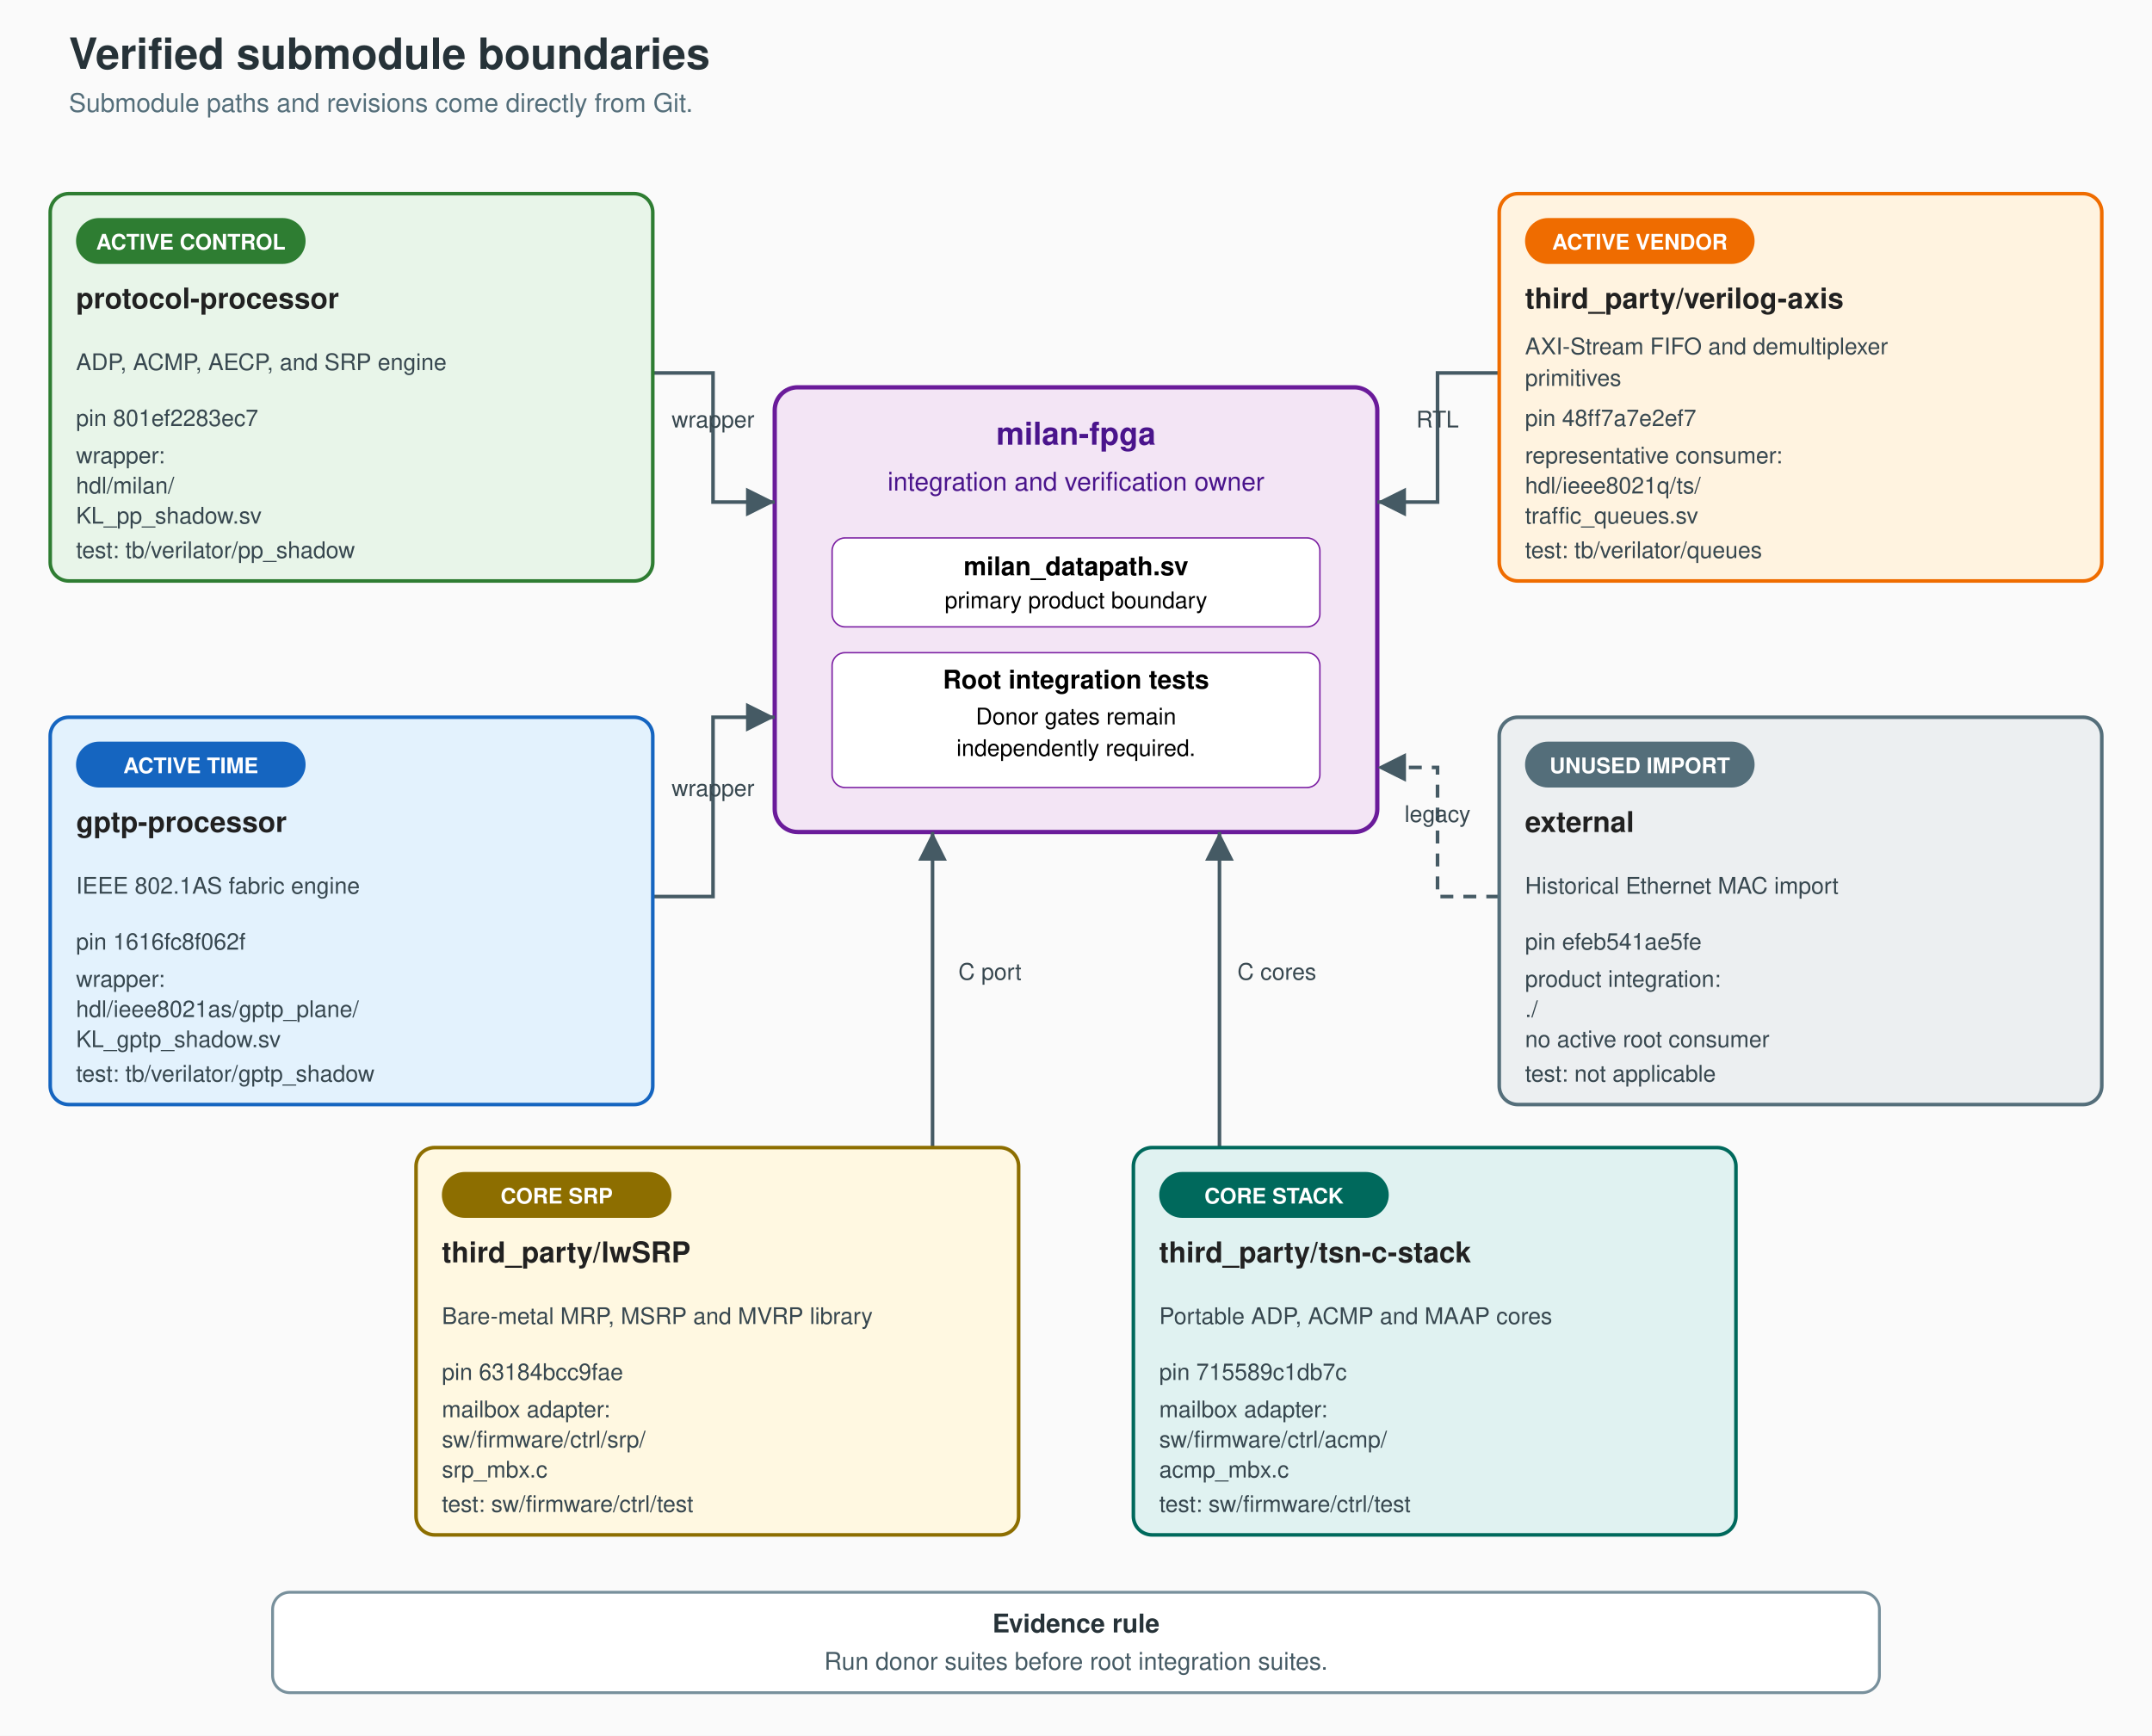
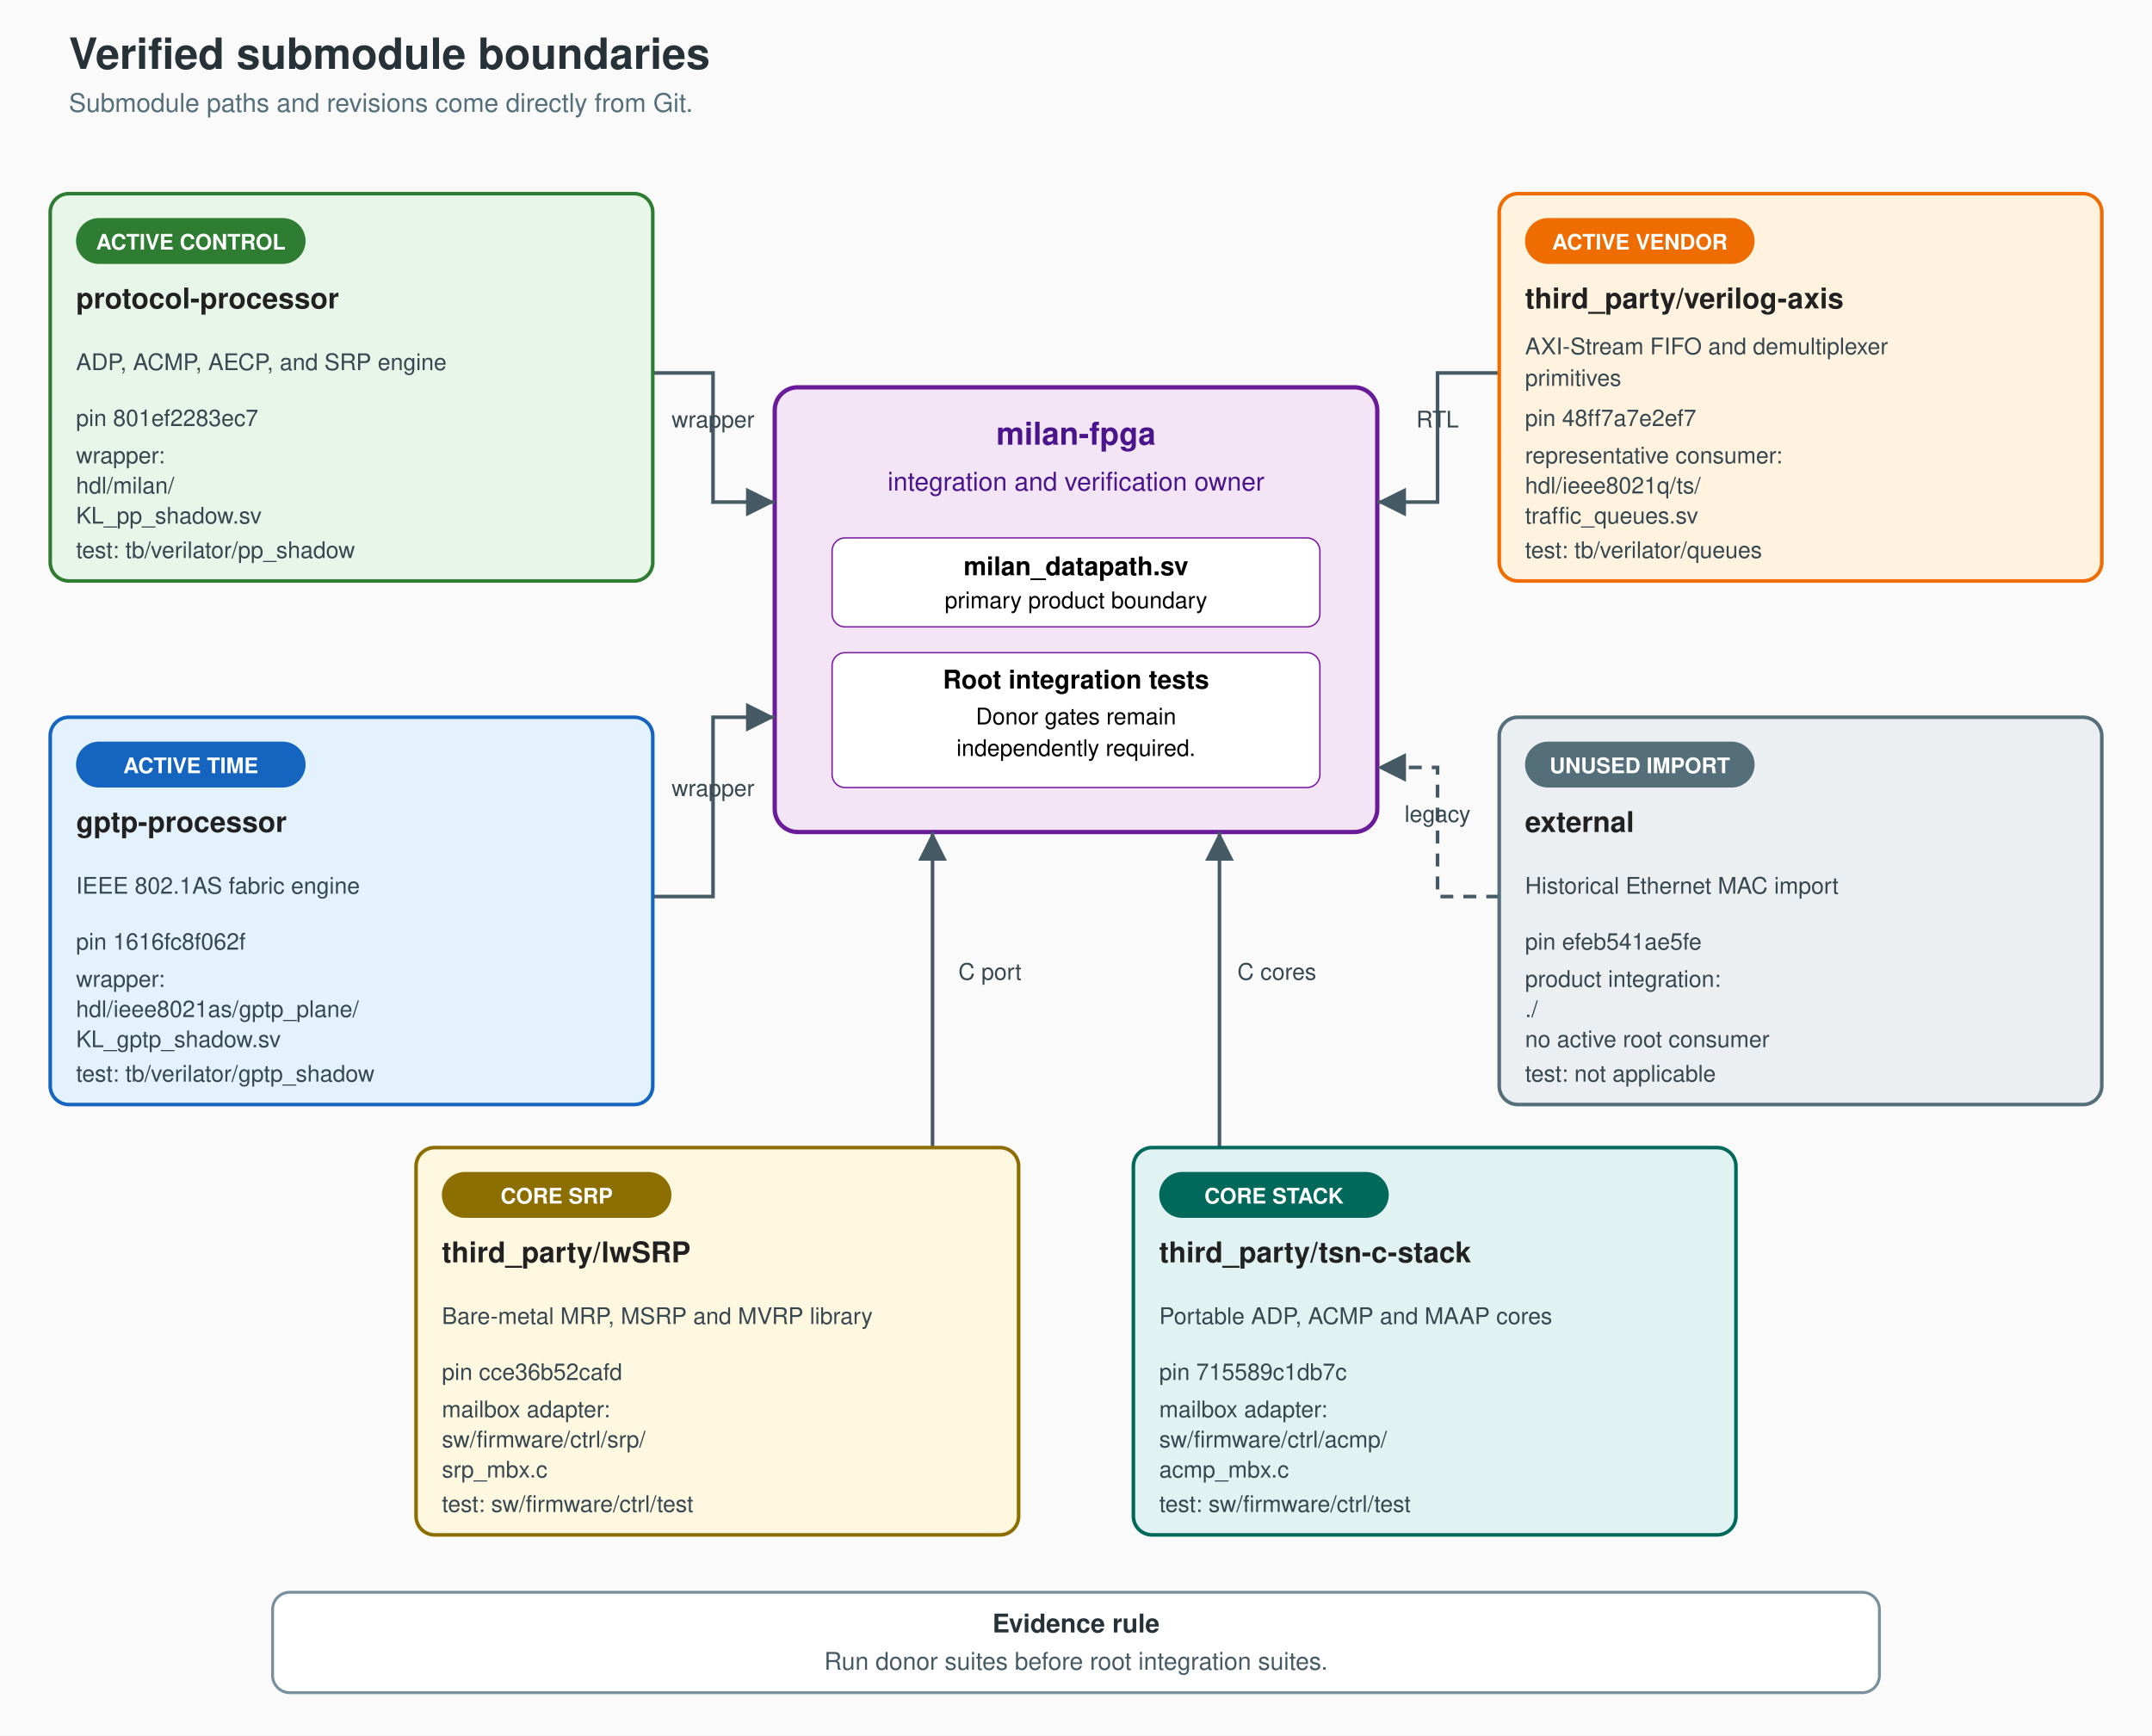
<svg xmlns="http://www.w3.org/2000/svg" width="1500" height="1210" viewBox="0 0 1500 1210" font-family="Helvetica,Arial,sans-serif">
  <rect width="1500" height="1210" fill="#FAFAFA" />
  <defs>
    <marker id="arrow" markerWidth="12" markerHeight="12" refX="8" refY="4" orient="auto">
      <path d="M0,0 L8,4 L0,8 Z" fill="#455A64" />
    </marker>
  </defs>
  <text x="48" y="48" font-size="30" font-weight="bold" fill="#263238">Verified submodule boundaries</text>
  <text x="48" y="78" font-size="18" fill="#546E7A">Submodule paths and revisions come directly from Git.</text>
  <rect x="540" y="270" width="420" height="310" rx="16" fill="#F3E5F5" stroke="#6A1B9A" stroke-width="3" />
  <text x="750" y="310" text-anchor="middle" font-size="22" font-weight="bold" fill="#4A148C">milan-fpga</text>
  <text x="750" y="342" text-anchor="middle" font-size="18" fill="#4A148C">integration and verification owner</text>
  <rect x="580" y="375" width="340" height="62" rx="9" fill="#FFFFFF" stroke="#7B1FA2" />
  <text x="750" y="401" text-anchor="middle" font-size="18" font-weight="bold">milan_datapath.sv</text>
  <text x="750" y="424" text-anchor="middle" font-size="16">primary product boundary</text>
  <rect x="580" y="455" width="340" height="94" rx="9" fill="#FFFFFF" stroke="#7B1FA2" />
  <text x="750" y="480" text-anchor="middle" font-size="18" font-weight="bold">Root integration tests</text>
  <text x="750" y="505" text-anchor="middle" font-size="16">Donor gates remain</text>
  <text x="750" y="527" text-anchor="middle" font-size="16">independently required.</text>
  <path d="M455,260 L497,260 L497,350 L540,350" fill="none" stroke="#455A64" stroke-width="2.5" marker-end="url(#arrow)" />
  <text x="497" y="298" text-anchor="middle" font-size="16" fill="#37474F">wrapper</text>
  <path d="M455,625 L497,625 L497,500 L540,500" fill="none" stroke="#455A64" stroke-width="2.5" marker-end="url(#arrow)" />
  <text x="497" y="555" text-anchor="middle" font-size="16" fill="#37474F">wrapper</text>
  <path d="M1045,260 L1002,260 L1002,350 L960,350" fill="none" stroke="#455A64" stroke-width="2.5" marker-end="url(#arrow)" />
  <text x="1002" y="298" text-anchor="middle" font-size="16" fill="#37474F">RTL</text>
  <path d="M1045,625 L1002,625 L1002,535 L960,535" fill="none" stroke="#455A64" stroke-width="2.5" marker-end="url(#arrow)" stroke-dasharray="9,7" />
  <text x="1002" y="573" text-anchor="middle" font-size="16" fill="#37474F">legacy</text>
  <path d="M650,800 L650,800 L650,580 L650,580" fill="none" stroke="#455A64" stroke-width="2.5" marker-end="url(#arrow)" />
  <text x="690" y="683" text-anchor="middle" font-size="16" fill="#37474F">C port</text>
  <path d="M850,800 L850,800 L850,580 L850,580" fill="none" stroke="#455A64" stroke-width="2.5" marker-end="url(#arrow)" />
  <text x="890" y="683" text-anchor="middle" font-size="16" fill="#37474F">C cores</text>
  <rect x="35" y="135" width="420" height="270" rx="13" fill="#E8F5E9" stroke="#2E7D32" stroke-width="2.5" />
  <rect x="53" y="152" width="160" height="32" rx="16" fill="#2E7D32" />
  <text x="133" y="174" text-anchor="middle" font-size="15" font-weight="bold" fill="#FFFFFF">ACTIVE CONTROL</text>
  <text x="53" y="215" font-size="20" font-weight="bold" fill="#212121">protocol-processor</text>
  <text x="53" y="258" font-size="16" fill="#37474F">ADP, ACMP, AECP, and SRP engine</text>
  <text x="53" y="297" font-size="16" fill="#37474F">pin 801ef2283ec7</text>
  <text x="53" y="323" font-size="16" fill="#37474F">wrapper:</text>
  <text x="53" y="344" font-size="16" fill="#37474F">hdl/milan/</text>
  <text x="53" y="365" font-size="16" fill="#37474F">KL_pp_shadow.sv</text>
  <text x="53" y="389" font-size="16" fill="#37474F">test: tb/verilator/pp_shadow</text>
  <rect x="35" y="500" width="420" height="270" rx="13" fill="#E3F2FD" stroke="#1565C0" stroke-width="2.5" />
  <rect x="53" y="517" width="160" height="32" rx="16" fill="#1565C0" />
  <text x="133" y="539" text-anchor="middle" font-size="15" font-weight="bold" fill="#FFFFFF">ACTIVE TIME</text>
  <text x="53" y="580" font-size="20" font-weight="bold" fill="#212121">gptp-processor</text>
  <text x="53" y="623" font-size="16" fill="#37474F">IEEE 802.1AS fabric engine</text>
  <text x="53" y="662" font-size="16" fill="#37474F">pin 1616fc8f062f</text>
  <text x="53" y="688" font-size="16" fill="#37474F">wrapper:</text>
  <text x="53" y="709" font-size="16" fill="#37474F">hdl/ieee8021as/gptp_plane/</text>
  <text x="53" y="730" font-size="16" fill="#37474F">KL_gptp_shadow.sv</text>
  <text x="53" y="754" font-size="16" fill="#37474F">test: tb/verilator/gptp_shadow</text>
  <rect x="1045" y="135" width="420" height="270" rx="13" fill="#FFF3E0" stroke="#EF6C00" stroke-width="2.5" />
  <rect x="1063" y="152" width="160" height="32" rx="16" fill="#EF6C00" />
  <text x="1143" y="174" text-anchor="middle" font-size="15" font-weight="bold" fill="#FFFFFF">ACTIVE VENDOR</text>
  <text x="1063" y="215" font-size="20" font-weight="bold" fill="#212121">third_party/verilog-axis</text>
  <text x="1063" y="247" font-size="16" fill="#37474F">AXI-Stream FIFO and demultiplexer</text>
  <text x="1063" y="269" font-size="16" fill="#37474F">primitives</text>
  <text x="1063" y="297" font-size="16" fill="#37474F">pin 48ff7a7e2ef7</text>
  <text x="1063" y="323" font-size="16" fill="#37474F">representative consumer:</text>
  <text x="1063" y="344" font-size="16" fill="#37474F">hdl/ieee8021q/ts/</text>
  <text x="1063" y="365" font-size="16" fill="#37474F">traffic_queues.sv</text>
  <text x="1063" y="389" font-size="16" fill="#37474F">test: tb/verilator/queues</text>
  <rect x="1045" y="500" width="420" height="270" rx="13" fill="#ECEFF1" stroke="#546E7A" stroke-width="2.5" />
  <rect x="1063" y="517" width="160" height="32" rx="16" fill="#546E7A" />
  <text x="1143" y="539" text-anchor="middle" font-size="15" font-weight="bold" fill="#FFFFFF">UNUSED IMPORT</text>
  <text x="1063" y="580" font-size="20" font-weight="bold" fill="#212121">external</text>
  <text x="1063" y="623" font-size="16" fill="#37474F">Historical Ethernet MAC import</text>
  <text x="1063" y="662" font-size="16" fill="#37474F">pin efeb541ae5fe</text>
  <text x="1063" y="688" font-size="16" fill="#37474F">product integration:</text>
  <text x="1063" y="709" font-size="16" fill="#37474F">./</text>
  <text x="1063" y="730" font-size="16" fill="#37474F">no active root consumer</text>
  <text x="1063" y="754" font-size="16" fill="#37474F">test: not applicable</text>
  <rect x="290" y="800" width="420" height="270" rx="13" fill="#FFF8E1" stroke="#8D6E00" stroke-width="2.5" />
  <rect x="308" y="817" width="160" height="32" rx="16" fill="#8D6E00" />
  <text x="388" y="839" text-anchor="middle" font-size="15" font-weight="bold" fill="#FFFFFF">CORE SRP</text>
  <text x="308" y="880" font-size="20" font-weight="bold" fill="#212121">third_party/lwSRP</text>
  <text x="308" y="923" font-size="16" fill="#37474F">Bare-metal MRP, MSRP and MVRP library</text>
-   <text x="308" y="962" font-size="16" fill="#37474F">pin 63184bcc9fae</text>
+   <text x="308" y="962" font-size="16" fill="#37474F">pin cce36b52cafd</text>
  <text x="308" y="988" font-size="16" fill="#37474F">mailbox adapter:</text>
  <text x="308" y="1009" font-size="16" fill="#37474F">sw/firmware/ctrl/srp/</text>
  <text x="308" y="1030" font-size="16" fill="#37474F">srp_mbx.c</text>
  <text x="308" y="1054" font-size="16" fill="#37474F">test: sw/firmware/ctrl/test</text>
  <rect x="790" y="800" width="420" height="270" rx="13" fill="#E0F2F1" stroke="#00695C" stroke-width="2.5" />
  <rect x="808" y="817" width="160" height="32" rx="16" fill="#00695C" />
  <text x="888" y="839" text-anchor="middle" font-size="15" font-weight="bold" fill="#FFFFFF">CORE STACK</text>
  <text x="808" y="880" font-size="20" font-weight="bold" fill="#212121">third_party/tsn-c-stack</text>
  <text x="808" y="923" font-size="16" fill="#37474F">Portable ADP, ACMP and MAAP cores</text>
  <text x="808" y="962" font-size="16" fill="#37474F">pin 715589c1db7c</text>
  <text x="808" y="988" font-size="16" fill="#37474F">mailbox adapter:</text>
  <text x="808" y="1009" font-size="16" fill="#37474F">sw/firmware/ctrl/acmp/</text>
  <text x="808" y="1030" font-size="16" fill="#37474F">acmp_mbx.c</text>
  <text x="808" y="1054" font-size="16" fill="#37474F">test: sw/firmware/ctrl/test</text>
  <rect x="190" y="1110" width="1120" height="70" rx="12" fill="#FFFFFF" stroke="#78909C" stroke-width="2" />
  <text x="750" y="1138" text-anchor="middle" font-size="18" font-weight="bold" fill="#263238">Evidence rule</text>
  <text x="750" y="1164" text-anchor="middle" font-size="17" fill="#455A64">Run donor suites before root integration suites.</text>
</svg>
